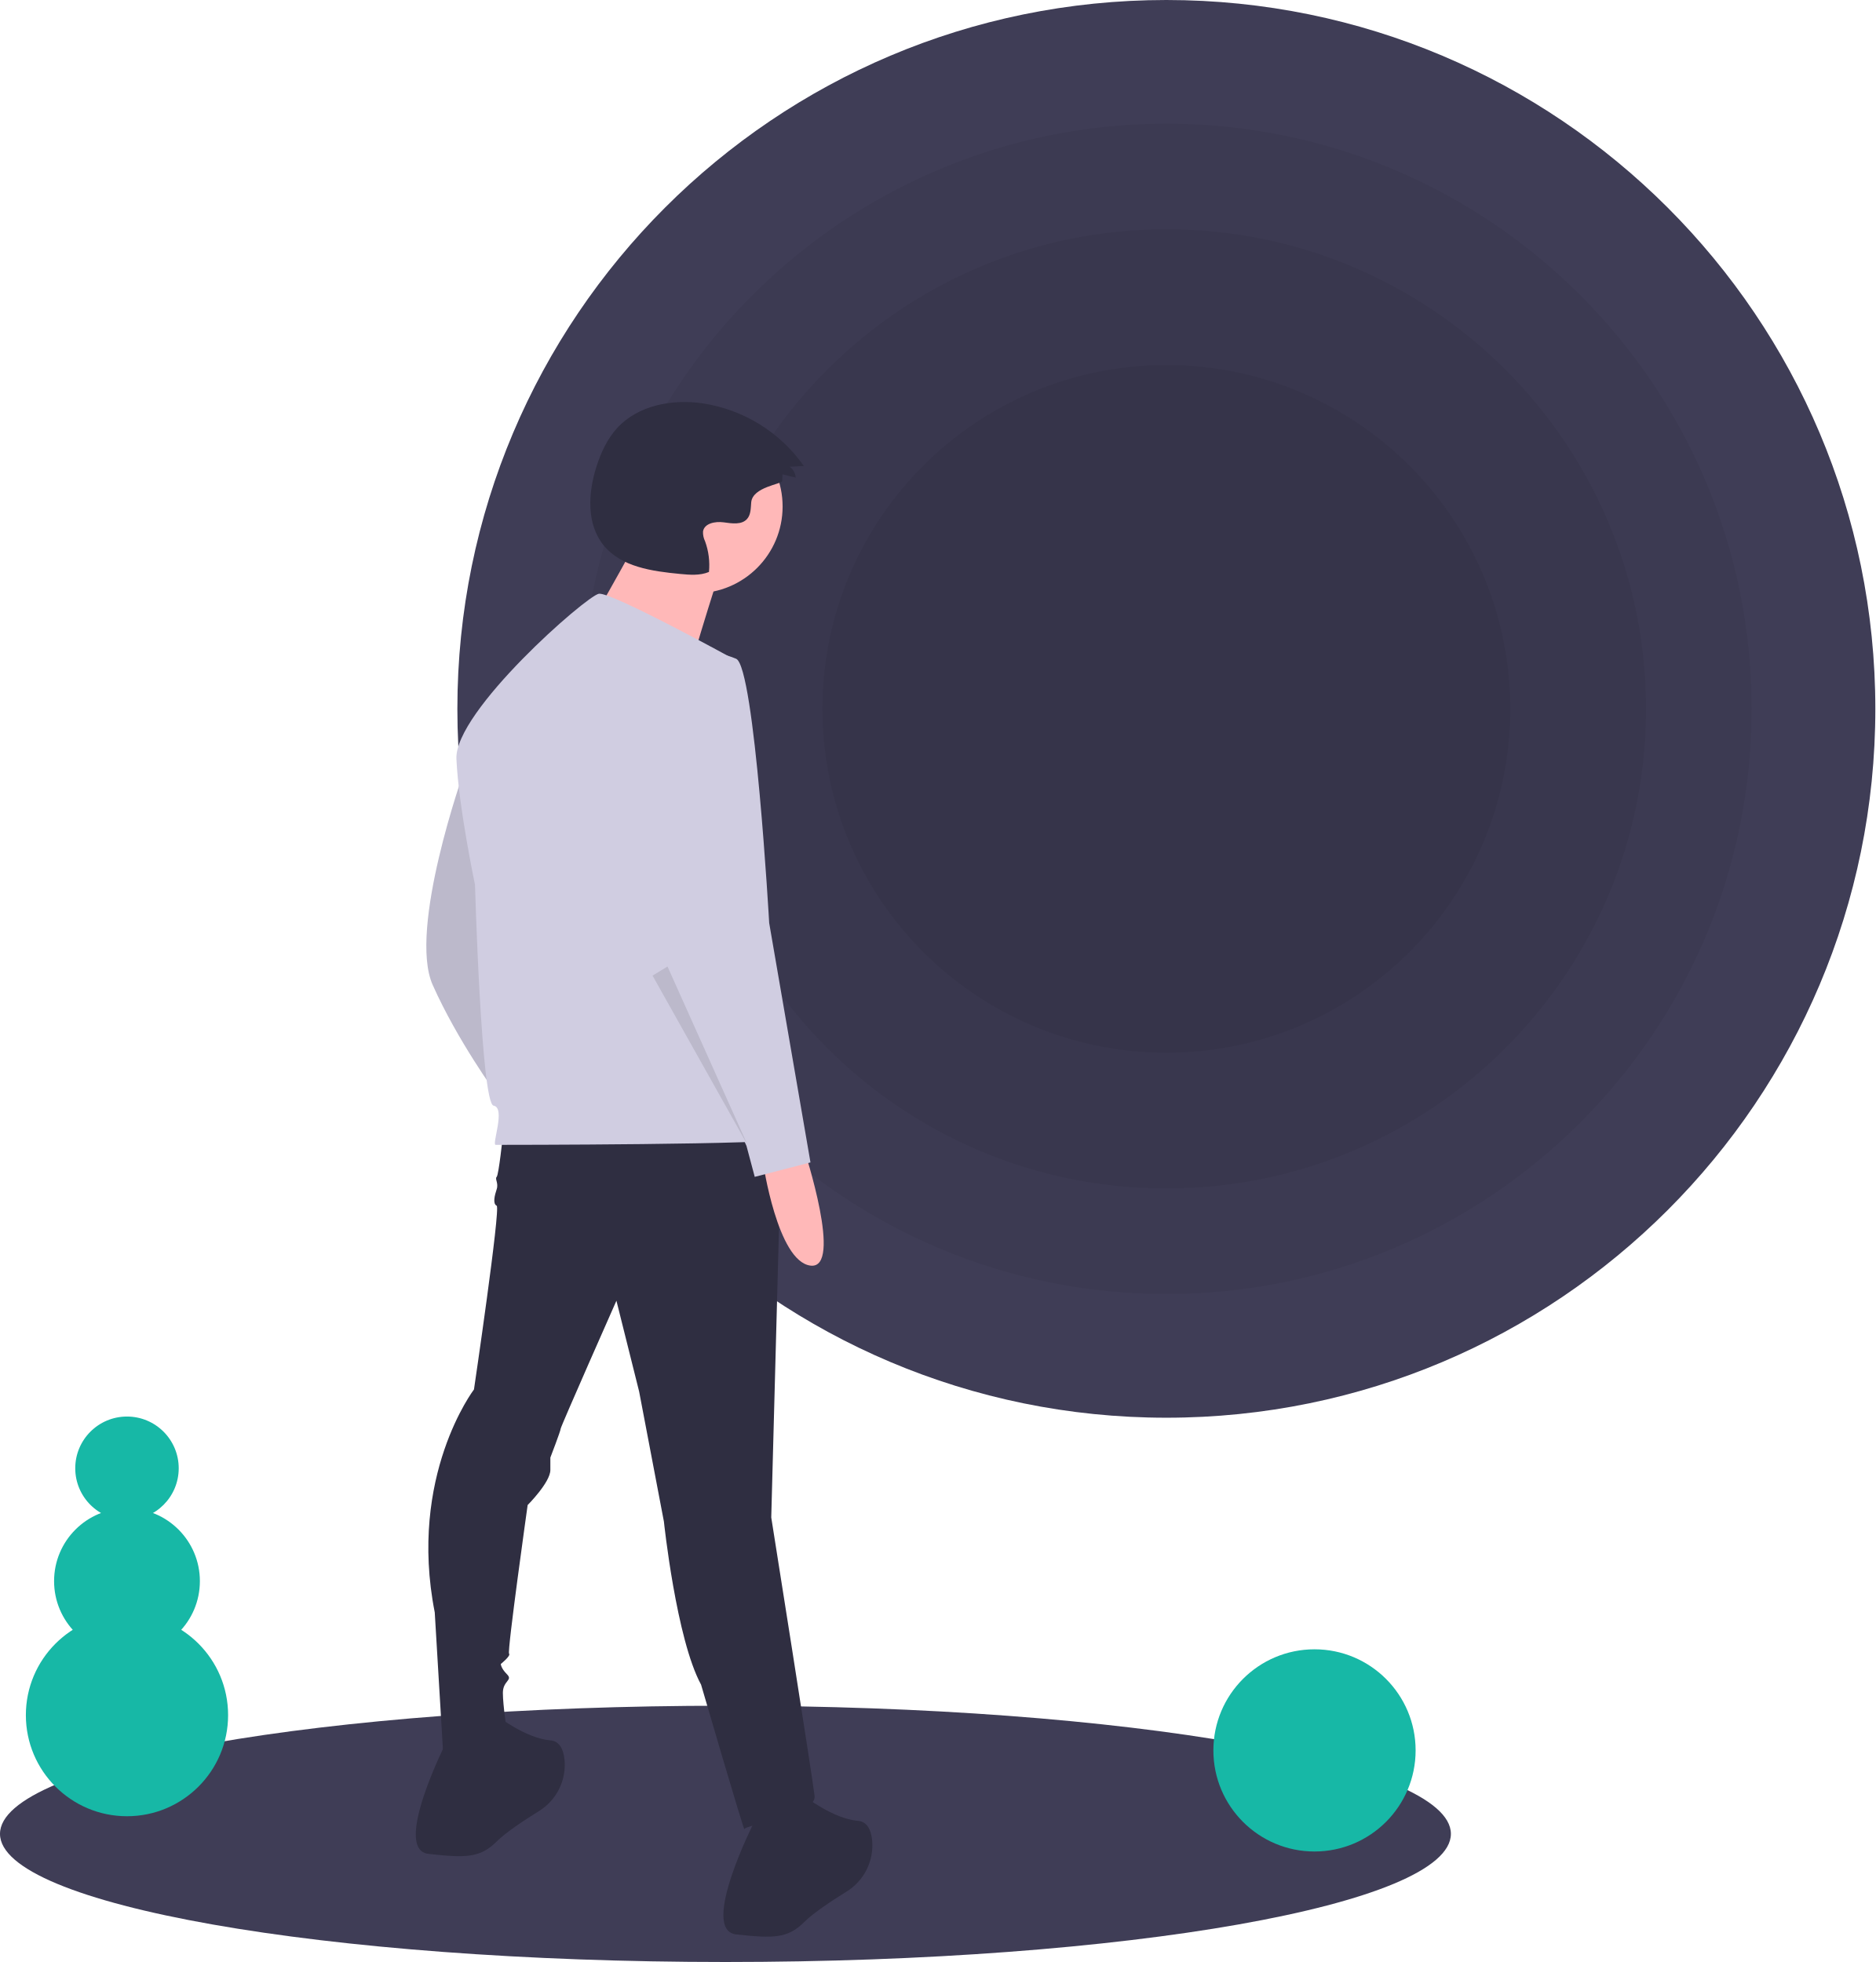
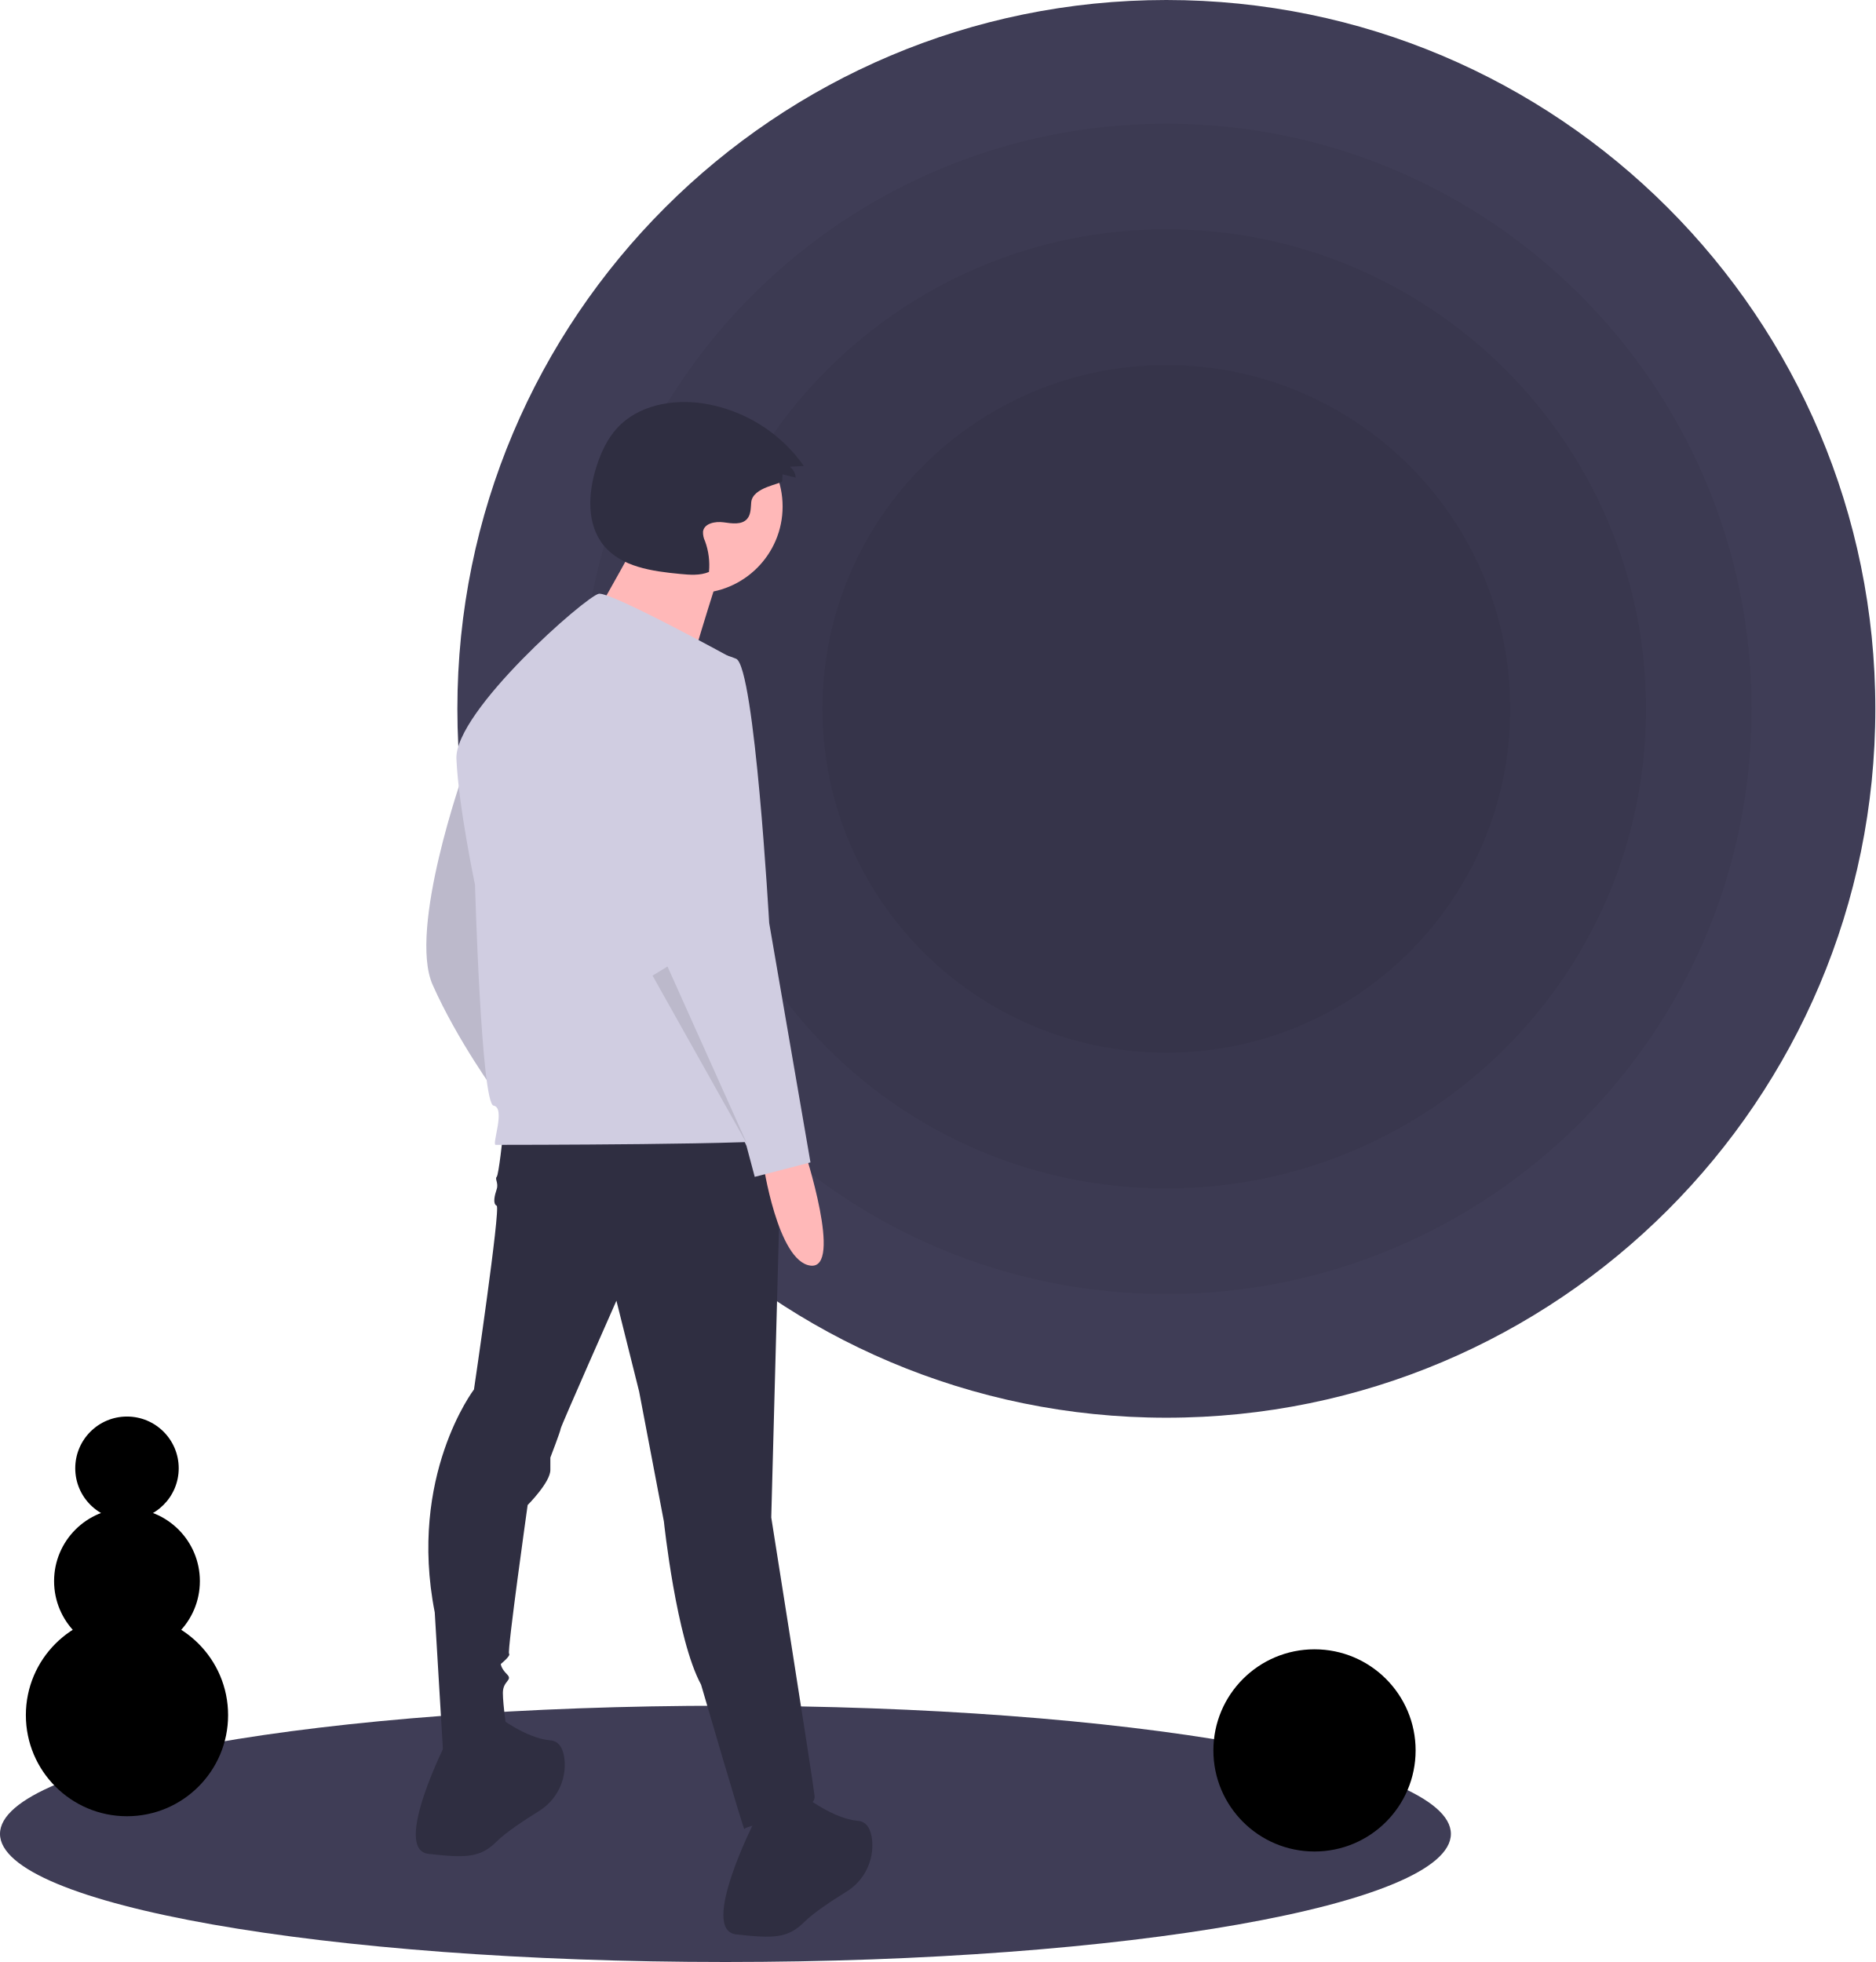
<svg xmlns="http://www.w3.org/2000/svg" width="797.5" height="834.5" viewBox="0 0 797.5 834.5" role="img" artist="Katerina Limpitsouni" source="https://undraw.co/">
  <ellipse cx="308.5" cy="780" rx="308.5" ry="54.5" fill="#3f3d56" />
  <circle cx="496" cy="301.5" r="301.5" fill="#3f3d56" />
  <circle cx="496" cy="301.5" r="248.898" opacity="0.05" />
  <circle cx="496" cy="301.5" r="203.994" opacity="0.05" />
  <circle cx="496" cy="301.5" r="146.26" opacity="0.05" />
  <path d="M398.42,361.232s-23.704,66.722-13.169,90.426,27.216,46.53,27.216,46.53S406.322,365.622,398.42,361.232Z" transform="translate(-201.25 -32.75)" fill="#d0cde1" />
  <path d="M398.42,361.232s-23.704,66.722-13.169,90.426,27.216,46.53,27.216,46.53S406.322,365.622,398.42,361.232Z" transform="translate(-201.25 -32.75)" opacity="0.1" />
  <path d="M415.101,515.747s-1.756,16.681-2.634,17.558.878,2.634,0,5.268-1.756,6.145,0,7.023-9.657,78.135-9.657,78.135-28.094,36.873-16.681,94.816l3.512,58.821s27.216,1.756,27.216-7.901c0,0-1.756-11.413-1.756-16.681s4.39-5.268,1.756-7.901-2.634-4.39-2.634-4.39,4.39-3.512,3.512-4.39,7.901-63.211,7.901-63.211,9.657-9.657,9.657-14.925v-5.268s4.39-11.413,4.39-12.291,23.704-54.431,23.704-54.431l9.657,38.629,10.535,55.309s5.268,50.042,15.803,69.356c0,0,18.436,63.211,18.436,61.455s30.727-6.145,29.849-14.047-18.436-118.52-18.436-118.52L533.621,513.991Z" transform="translate(-201.25 -32.75)" fill="#2f2e41" />
  <path d="M391.397,772.978s-23.704,46.53-7.901,48.286,21.948,1.756,28.971-5.268c3.84-3.84,11.615-8.991,17.876-12.873a23.117,23.117,0,0,0,10.969-21.982c-.463-4.295-2.068-7.834-6.019-8.164-10.535-.878-22.826-10.535-22.826-10.535Z" transform="translate(-201.25 -32.75)" fill="#2f2e41" />
  <path d="M522.208,807.217s-23.704,46.53-7.901,48.286,21.948,1.756,28.971-5.268c3.84-3.84,11.615-8.991,17.876-12.873a23.117,23.117,0,0,0,10.969-21.982c-.463-4.295-2.068-7.834-6.019-8.164-10.535-.878-22.826-10.535-22.826-10.535Z" transform="translate(-201.25 -32.75)" fill="#2f2e41" />
  <circle cx="295.905" cy="215.433" r="36.905" fill="#ffb8b8" />
  <path d="M473.43,260.308S447.07,308.812,444.961,308.812,492.41,324.628,492.41,324.628s13.707-46.394,15.816-50.612Z" transform="translate(-201.25 -32.75)" fill="#ffb8b8" />
  <path d="M513.867,313.385s-52.675-28.971-57.943-28.094-61.455,50.042-60.577,70.234,7.901,53.553,7.901,53.553,2.634,93.06,7.901,93.938-.878,16.681.878,16.681,122.909,0,123.787-2.634S513.867,313.385,513.867,313.385Z" transform="translate(-201.25 -32.75)" fill="#d0cde1" />
  <path d="M543.278,521.892s16.681,50.92,2.634,49.164-20.192-43.896-20.192-43.896Z" transform="translate(-201.25 -32.75)" fill="#ffb8b8" />
  <path d="M498.504,310.313s-32.483,7.023-27.216,50.92,14.925,87.792,14.925,87.792l32.483,71.112,3.512,13.169,23.704-6.145L528.353,425.321s-6.145-108.863-14.047-112.374A34,34,0,0,0,498.504,310.313Z" transform="translate(-201.25 -32.75)" fill="#d0cde1" />
  <polygon points="277.5 414.958 317.885 486.947 283.86 411.09 277.5 414.958" opacity="0.1" />
  <path d="M533.896,237.316l.122-2.82,5.61,1.396a6.27,6.27,0,0,0-2.514-4.615l5.976-.334a64.477,64.477,0,0,0-43.124-26.651c-12.926-1.873-27.318.838-36.182,10.43-4.299,4.653-7.001,10.57-8.922,16.607-3.539,11.118-4.26,24.372,3.12,33.409,7.501,9.185,20.602,10.984,32.406,12.121,4.153.4,8.506.772,12.355-.839a29.721,29.721,0,0,0-1.654-13.037,8.687,8.687,0,0,1-.879-4.152c.525-3.512,5.209-4.396,8.728-3.922s7.75,1.2,10.062-1.494c1.593-1.856,1.499-4.559,1.71-6.996C521.282,239.785,533.836,238.707,533.896,237.316Z" transform="translate(-201.25 -32.75)" fill="#2f2e41" />
-   <circle cx="559" cy="744.5" r="43" fill="#17B8A6" />
-   <circle cx="54" cy="729.5" r="43" fill="#17B8A6" />
-   <circle cx="54" cy="672.5" r="31" fill="#17B8A6" />
-   <circle cx="54" cy="624.5" r="22" fill="#17B8A6" />
+   <circle cx="559" cy="744.5" r="43" fill="currentColor" />
+   <circle cx="54" cy="729.5" r="43" fill="currentColor" />
+   <circle cx="54" cy="672.5" r="31" fill="currentColor" />
+   <circle cx="54" cy="624.5" r="22" fill="currentColor" />
</svg>
